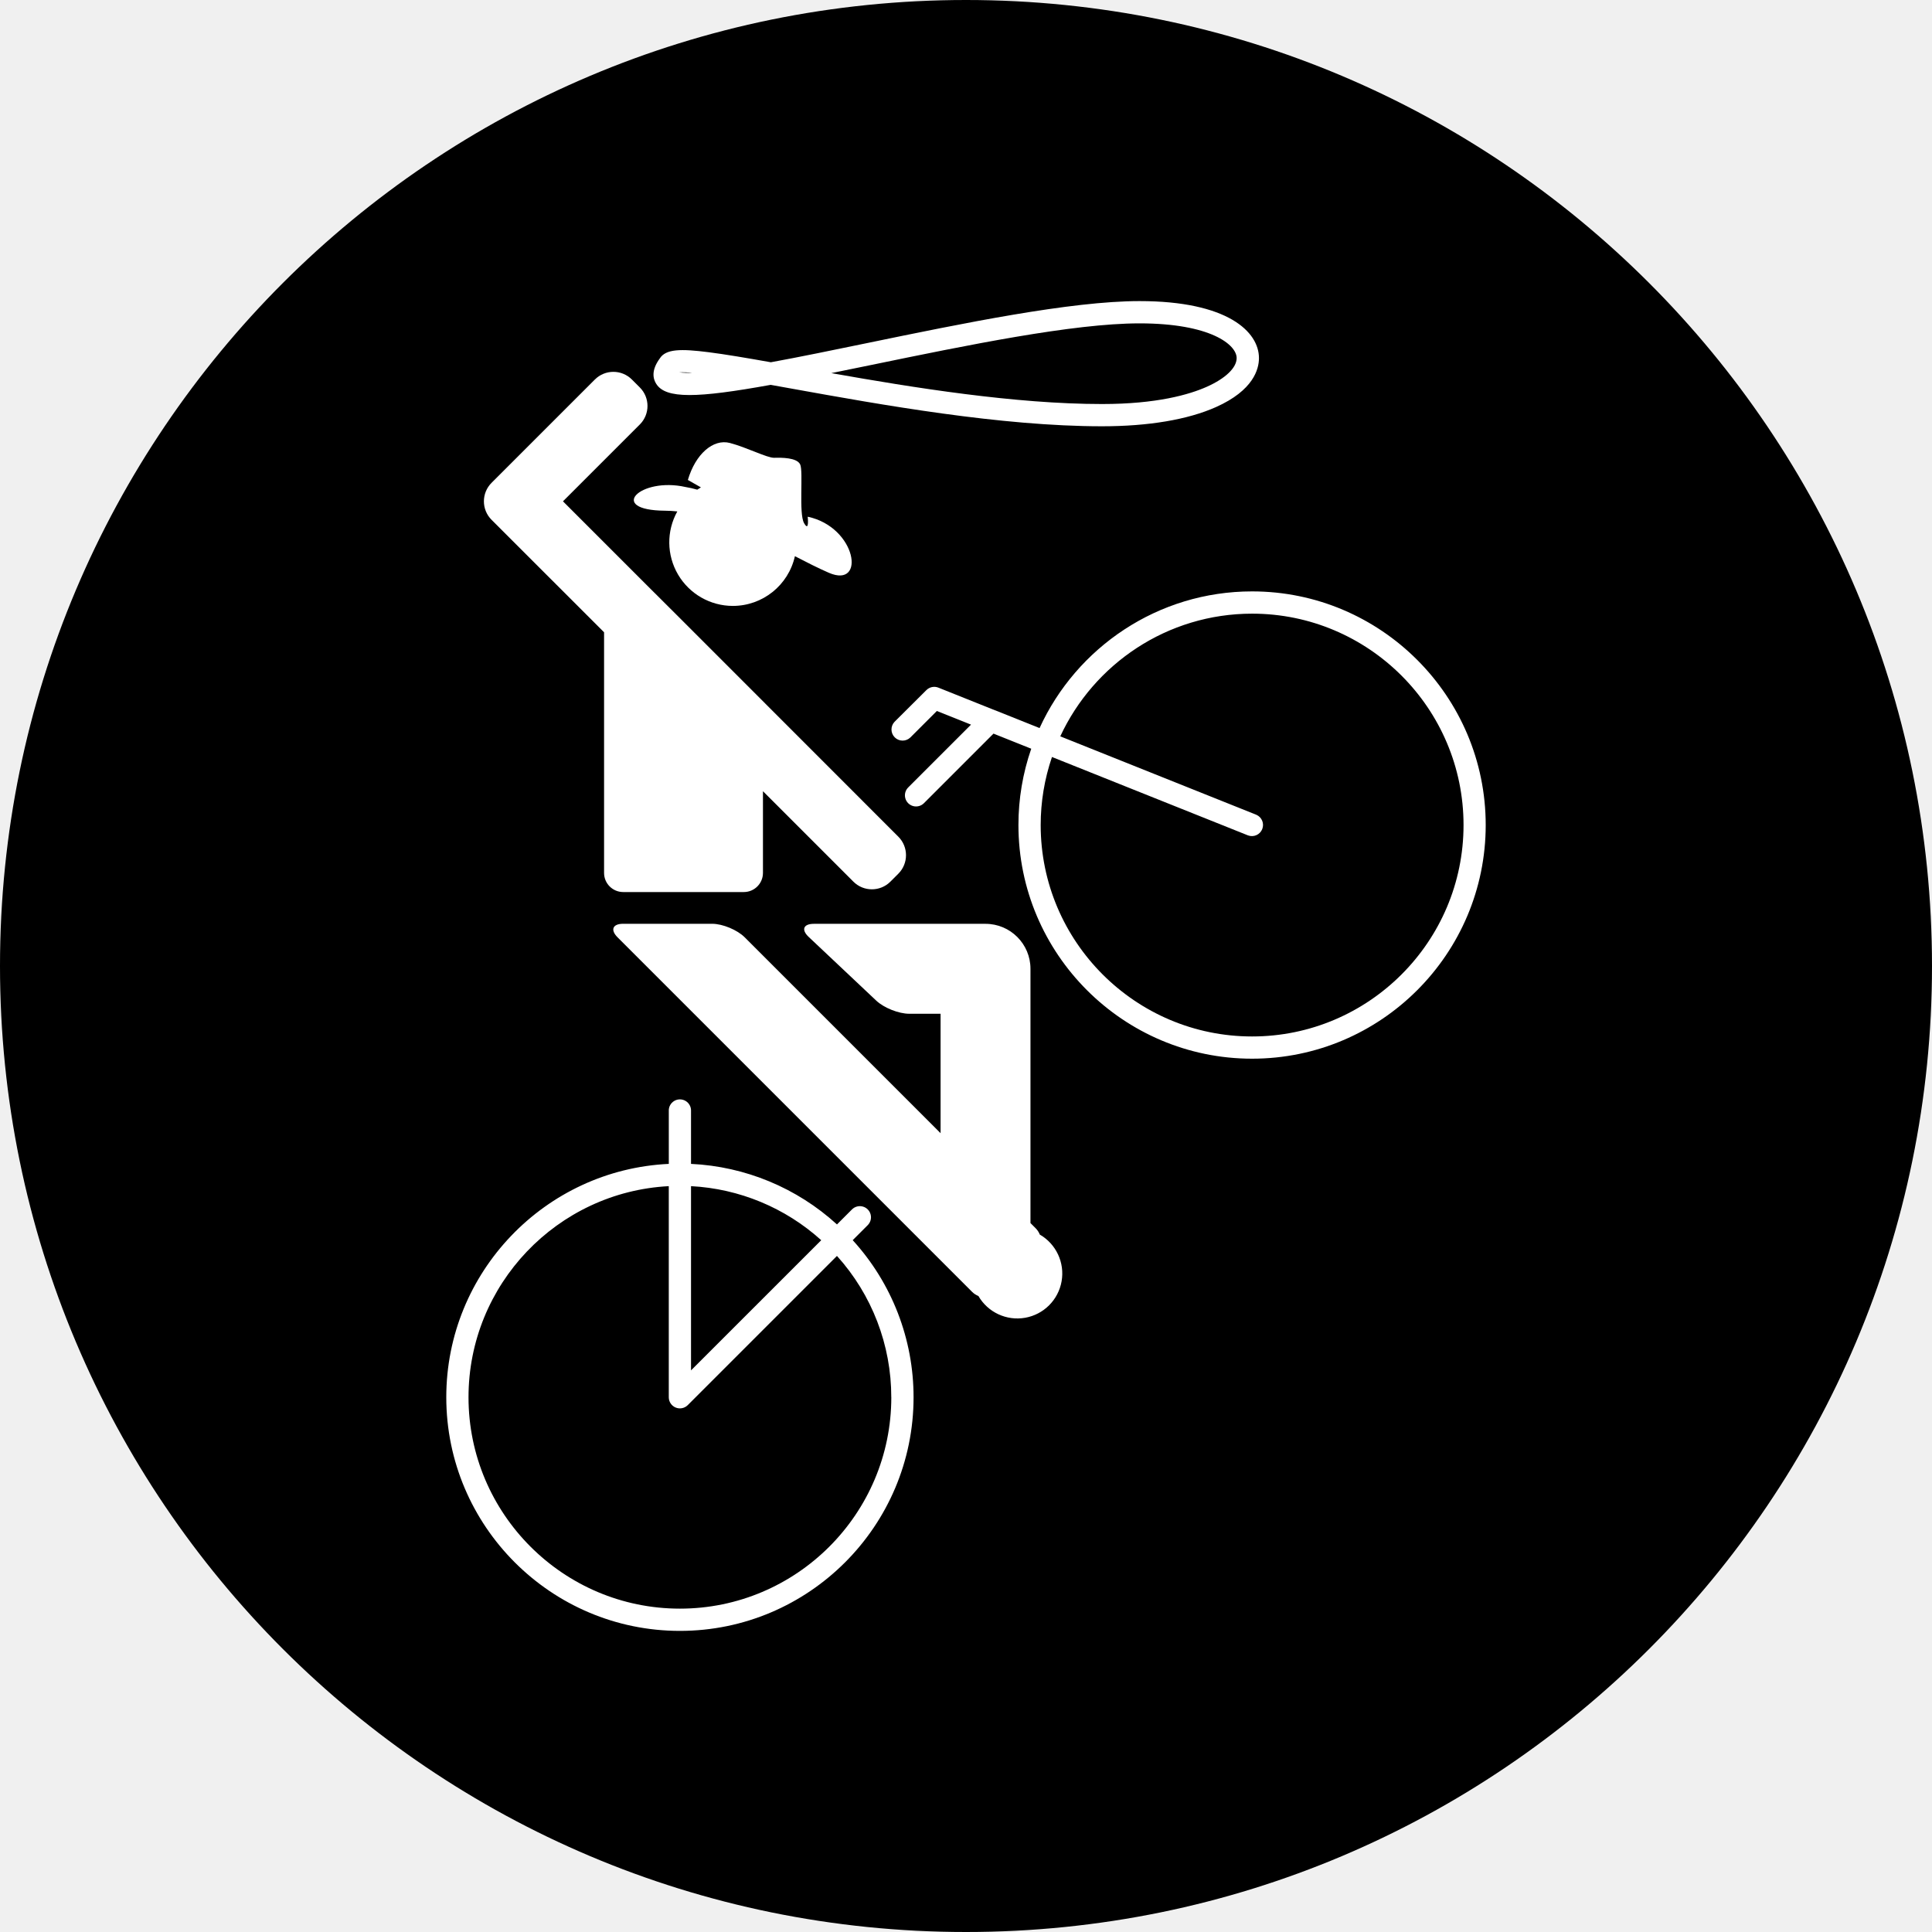
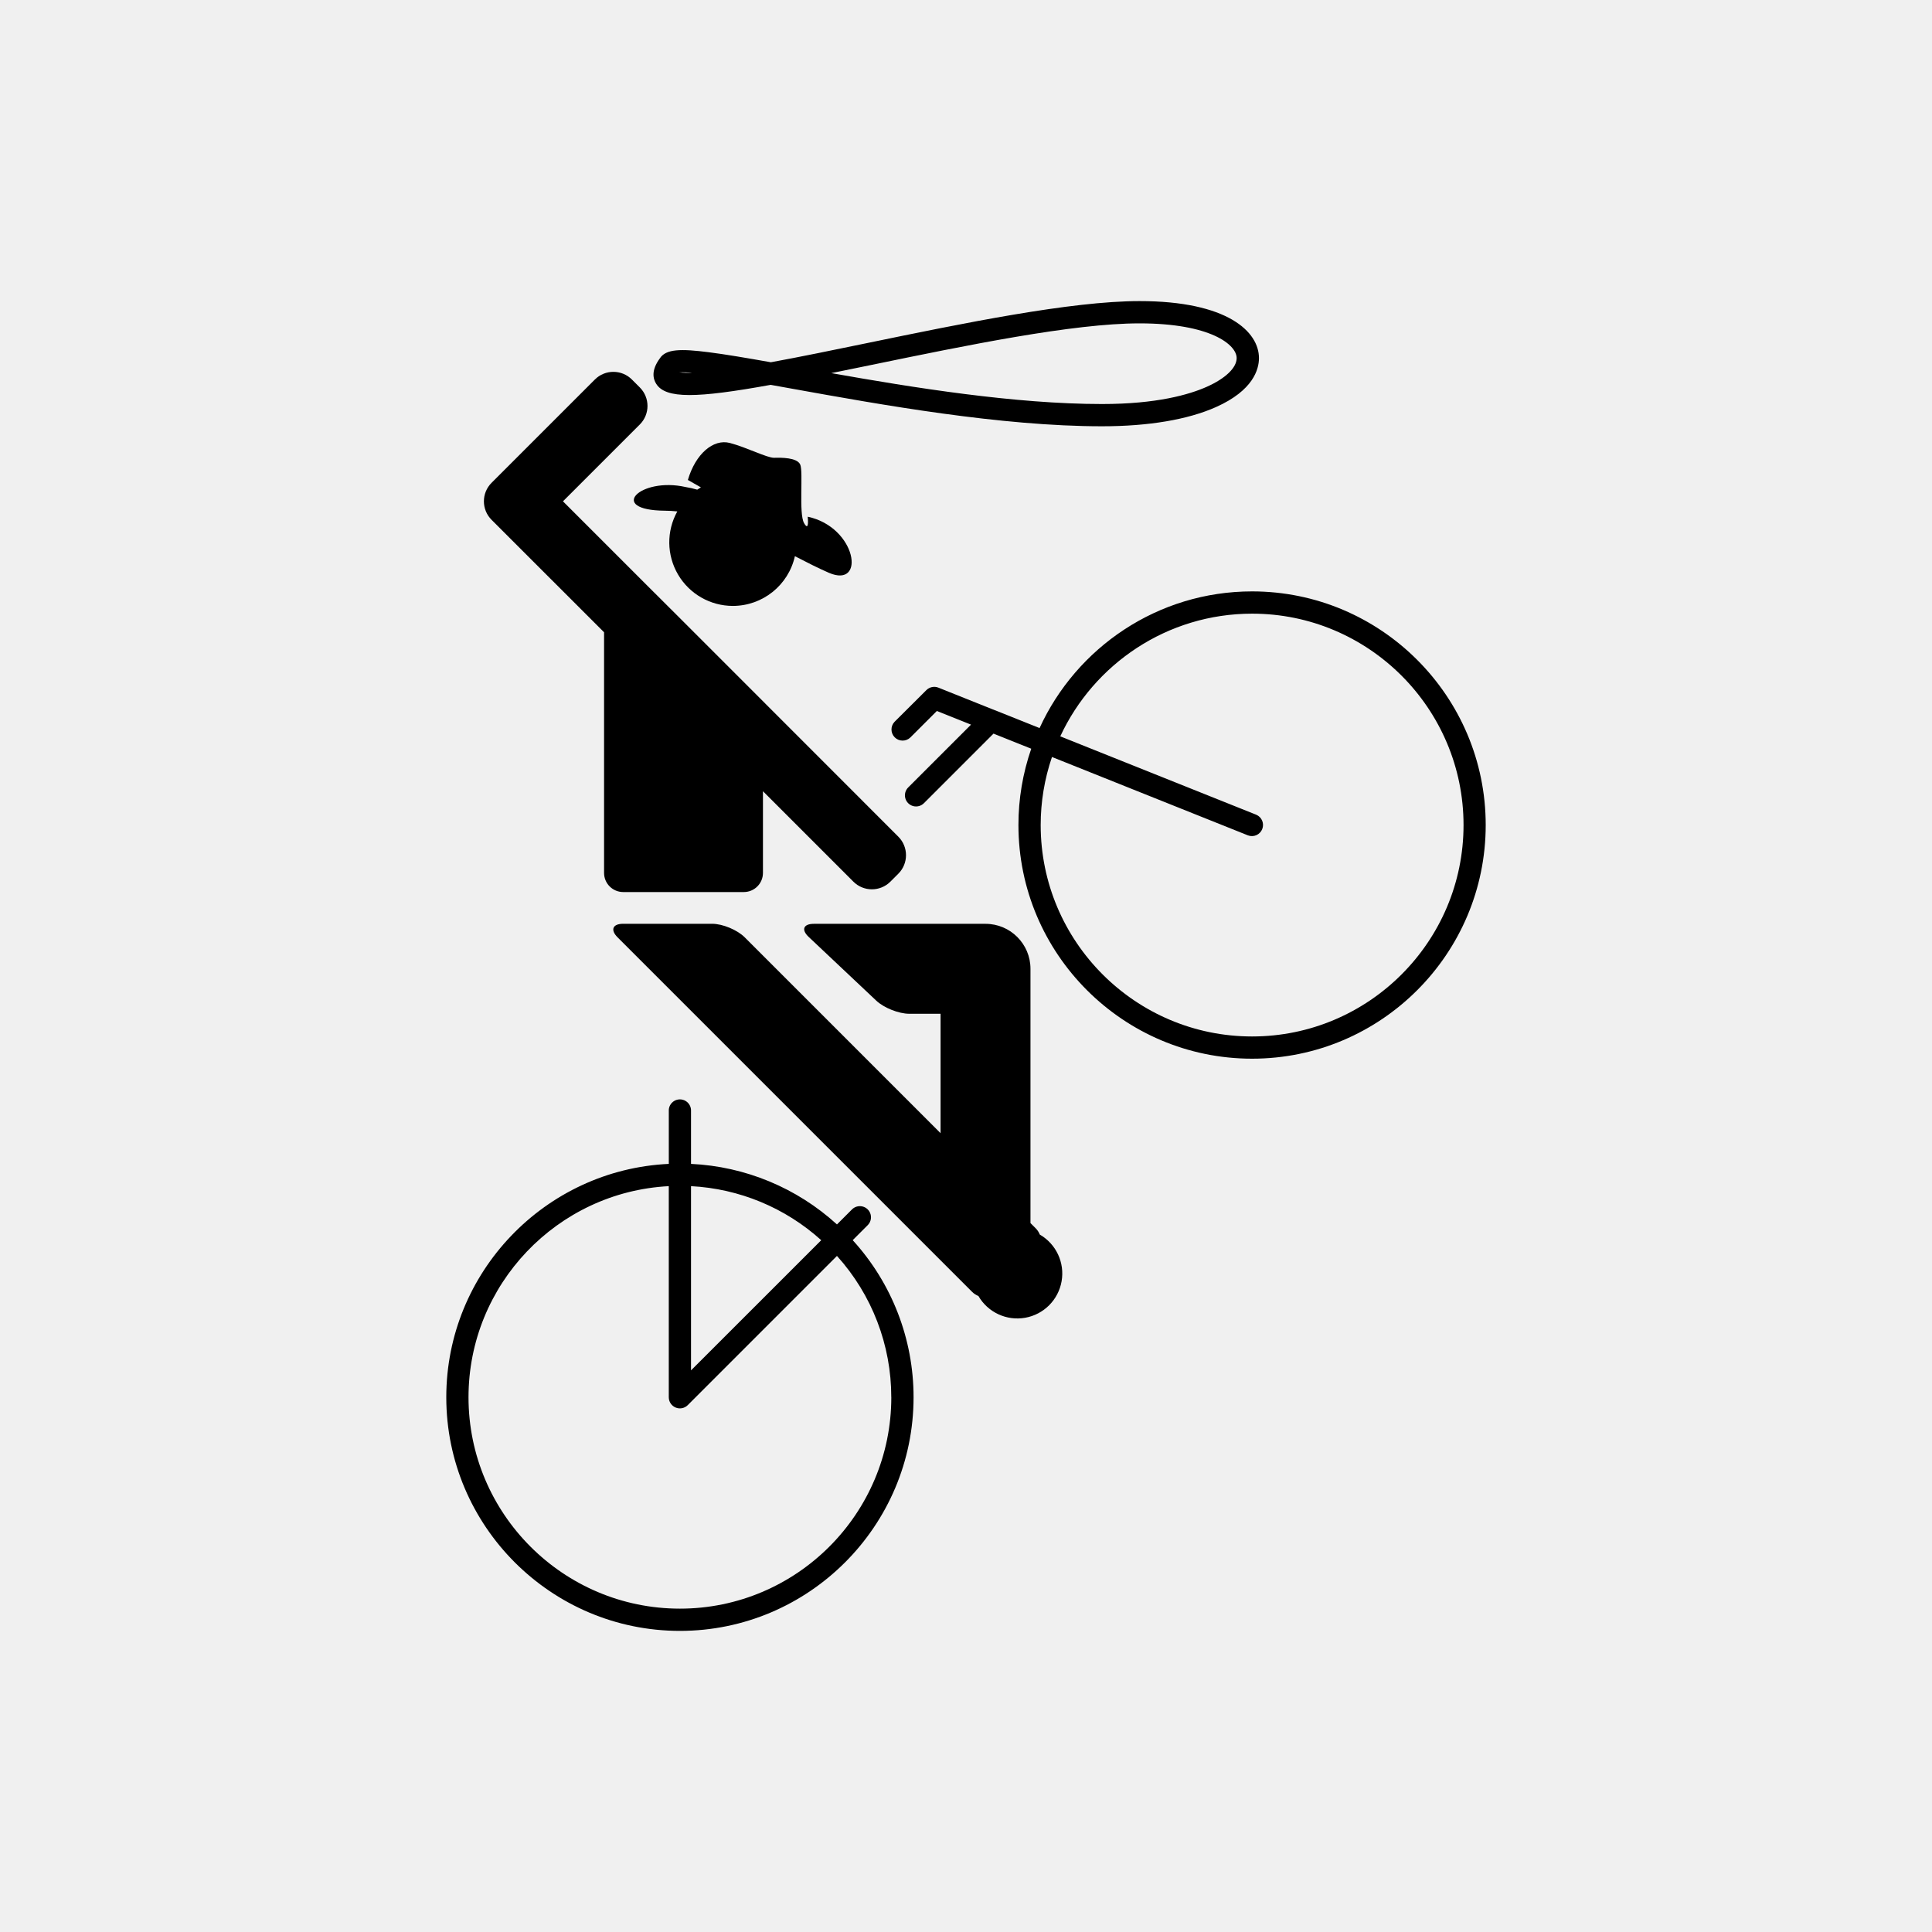
<svg xmlns="http://www.w3.org/2000/svg" id="Ebene_2" data-name="Ebene 2" viewBox="0 0 2000 2000">
-   <circle cx="1000" cy="1000" r="1000" />
-   <path d="M1296.16,612.21c-97.58,0-181.84,58.08-220,141.48l-46-18.41-.15,0-58.59-23.44a11.52,11.52,0,0,0-12.42,2.55L926,747.25a11.52,11.52,0,0,0,16.29,16.28L969.85,736l35.35,14.14-64.93,64.92a11.52,11.52,0,1,0,16.29,16.29l71.9-71.91,39.08,15.63a241.05,241.05,0,0,0-13.26,79c0,133.38,108.5,241.88,241.88,241.88S1538,987.47,1538,854.09,1429.53,612.21,1296.16,612.21Zm0,460.73c-120.67,0-218.85-98.18-218.85-218.85A217.9,217.9,0,0,1,1089,783.64l202.9,81.15a11.52,11.52,0,0,0,8.55-21.39l-202.86-81.14c34.78-74.92,110.72-127,198.62-127,120.67,0,218.84,98.17,218.84,218.84S1416.83,1072.94,1296.16,1072.94Z" style="fill:#fff" />
-   <path d="M625.33,654.54V903.69a19.8,19.8,0,0,0,19.74,19.75h125a19.8,19.8,0,0,0,19.74-19.75V819.07l93.61,93.61a27.09,27.09,0,0,0,38.31,0l8.23-8.23a27.09,27.09,0,0,0,0-38.31L775.9,712l-75.82-75.83h0L668.81,605l-29.52-29.53h0l-56.51-56.5,79.57-79.56a27.1,27.1,0,0,0,0-38.32l-8.23-8.22a27.09,27.09,0,0,0-38.31,0l-98.72,98.72-8.22,8.22a27.09,27.09,0,0,0,0,38.31Z" style="fill:#fff" />
-   <path d="M758.65,627.24a65.83,65.83,0,0,0,64.23-51.47c12.45,6.44,24.27,12.47,35.24,17.21,38.46,16.65,28.83-47.28-22-58.09,0,0,1.91,16.56-3.75,6.64s-.63-53.37-4-60.67-19.64-7.16-26.9-6.95-28.54-10.81-45.89-15.35-35.67,11.54-43.5,38.3l13.51,7.67c-1.29.75-2.56,1.53-3.8,2.37a105.49,105.49,0,0,0-12.21-2.76c-47-10.56-81.63,24.06-21.21,24.54,4.25,0,8.51.3,12.78.74a65.81,65.81,0,0,0,57.5,97.82Z" style="fill:#fff" />
-   <path d="M898.15,1268.39a11.52,11.52,0,1,0-16.29-16.29l-15.43,15.43a241,241,0,0,0-151.09-62.68v-54.58a11.52,11.52,0,1,0-23,0v54.58c-128,6-230.35,112.08-230.35,241.58,0,133.36,108.5,241.86,241.86,241.86s241.87-108.5,241.87-241.86a241,241,0,0,0-63-162.61Zm-48,15.45L715.34,1418.62V1227.9A218,218,0,0,1,850.12,1283.84Zm72.53,162.59c0,120.66-98.16,218.83-218.83,218.83S485,1567.09,485,1446.43c0-116.8,92-212.52,207.32-218.53v218.53a11.51,11.51,0,0,0,19.66,8.14l154.44-154.44A218,218,0,0,1,922.65,1446.43Z" style="fill:#fff" />
-   <path d="M797.79,398.4c7.68,1.37,15.39,2.76,23,4.13,90.74,16.35,215,38.75,320.08,38.75,48,0,88.77-6.87,117.91-19.88,38.71-17.27,44.49-39.19,44.49-50.71,0-27.21-32.37-59-123.61-59-71.16,0-182.94,23-281.57,43.37-35.71,7.37-70,14.44-100.1,19.95-25.26-4.5-47.25-8.22-64.5-10.41-28.39-3.59-44.23-3.57-50.51,6.51-9,12.26-7,21-3.67,26.23C689.14,413,721.21,412.27,797.79,398.4ZM902.7,377.65c97.54-20.11,208.1-42.9,276.91-42.9,73.27,0,100.57,22,100.57,35.94,0,10-11.53,21.06-30.84,29.68-18.27,8.15-51.93,17.88-108.52,17.88-89.94,0-195.19-16.92-280.27-32C873.71,383.6,887.73,380.73,902.7,377.65Zm-186.15,8.27a84,84,0,0,1-13.35-.45A93.07,93.07,0,0,1,716.55,385.92Z" style="fill:#fff" />
-   <path d="M1076.39,1278a19.42,19.42,0,0,0-4.33-6.56l-5.32-5.32V1002.88a46.54,46.54,0,0,0-46.53-46.54H842.51c-10.86,0-13.28,6.1-5.38,13.55l70,66c7.9,7.45,23.25,13.55,34.11,13.55h32.44v123.64L770.92,970.3c-7.68-7.68-22.85-14-33.71-14H645.07c-10.86,0-13.46,6.28-5.78,14l367,367a19.51,19.51,0,0,0,6.57,4.33,46.53,46.53,0,1,0,63.57-63.58Z" style="fill:#fff" />
+   <circle cx="1000" cy="1000" r="1000" style="fill:none" />
+   <path d="M1296.16,612.21c-97.58,0-181.84,58.08-220,141.48l-46-18.41-.15,0-58.59-23.44a11.52,11.52,0,0,0-12.42,2.55L926,747.25a11.52,11.52,0,0,0,16.29,16.28L969.85,736l35.35,14.14-64.93,64.92a11.52,11.52,0,1,0,16.29,16.29l71.9-71.91,39.08,15.63a241.05,241.05,0,0,0-13.26,79c0,133.38,108.5,241.88,241.88,241.88S1538,987.47,1538,854.09,1429.53,612.21,1296.16,612.21Zm0,460.73c-120.67,0-218.85-98.18-218.85-218.85A217.9,217.9,0,0,1,1089,783.64l202.9,81.15a11.52,11.52,0,0,0,8.55-21.39l-202.86-81.14c34.78-74.92,110.72-127,198.62-127,120.67,0,218.84,98.17,218.84,218.84S1416.83,1072.94,1296.16,1072.94Z" />
+   <path d="M625.33,654.54V903.69a19.8,19.8,0,0,0,19.74,19.75h125a19.8,19.8,0,0,0,19.74-19.75V819.07l93.61,93.61a27.09,27.09,0,0,0,38.31,0l8.23-8.23a27.09,27.09,0,0,0,0-38.31L775.9,712l-75.82-75.83h0L668.81,605l-29.52-29.53h0l-56.51-56.5,79.57-79.56a27.1,27.1,0,0,0,0-38.32l-8.23-8.22a27.09,27.09,0,0,0-38.31,0l-98.72,98.72-8.22,8.22a27.09,27.09,0,0,0,0,38.31Z" />
+   <path d="M758.65,627.24a65.83,65.83,0,0,0,64.23-51.47c12.45,6.44,24.27,12.47,35.24,17.21,38.46,16.65,28.83-47.28-22-58.09,0,0,1.91,16.56-3.75,6.64s-.63-53.37-4-60.67-19.64-7.16-26.9-6.95-28.54-10.81-45.89-15.35-35.67,11.54-43.5,38.3l13.51,7.67c-1.29.75-2.56,1.53-3.8,2.37a105.49,105.49,0,0,0-12.21-2.76c-47-10.56-81.63,24.06-21.21,24.54,4.25,0,8.51.3,12.78.74a65.81,65.81,0,0,0,57.5,97.82Z" />
+   <path d="M898.15,1268.39a11.52,11.52,0,1,0-16.29-16.29l-15.43,15.43a241,241,0,0,0-151.09-62.68v-54.58a11.52,11.52,0,1,0-23,0v54.58c-128,6-230.35,112.08-230.35,241.58,0,133.36,108.5,241.86,241.86,241.86s241.87-108.5,241.87-241.86a241,241,0,0,0-63-162.61Zm-48,15.45L715.34,1418.62V1227.9A218,218,0,0,1,850.12,1283.84Zm72.53,162.59c0,120.66-98.16,218.83-218.83,218.83S485,1567.09,485,1446.43c0-116.8,92-212.52,207.32-218.53v218.53a11.51,11.51,0,0,0,19.66,8.14l154.44-154.44A218,218,0,0,1,922.65,1446.43Z" />
+   <path d="M797.79,398.4c7.68,1.37,15.39,2.76,23,4.13,90.74,16.35,215,38.75,320.08,38.75,48,0,88.77-6.87,117.91-19.88,38.71-17.27,44.49-39.19,44.49-50.71,0-27.21-32.37-59-123.61-59-71.16,0-182.94,23-281.57,43.37-35.71,7.37-70,14.44-100.1,19.95-25.26-4.5-47.25-8.22-64.5-10.41-28.39-3.59-44.23-3.57-50.51,6.51-9,12.26-7,21-3.67,26.23C689.14,413,721.21,412.27,797.79,398.4ZM902.7,377.65c97.54-20.11,208.1-42.9,276.91-42.9,73.27,0,100.57,22,100.57,35.94,0,10-11.53,21.06-30.84,29.68-18.27,8.15-51.93,17.88-108.52,17.88-89.94,0-195.19-16.92-280.27-32C873.71,383.6,887.73,380.73,902.7,377.65Zm-186.15,8.27a84,84,0,0,1-13.35-.45A93.07,93.07,0,0,1,716.55,385.92Z" />
+   <path d="M1076.39,1278a19.42,19.42,0,0,0-4.33-6.56l-5.32-5.32V1002.88a46.54,46.54,0,0,0-46.53-46.54H842.51c-10.86,0-13.28,6.1-5.38,13.55l70,66c7.9,7.45,23.25,13.55,34.11,13.55h32.44v123.64L770.92,970.3c-7.68-7.68-22.85-14-33.71-14H645.07c-10.86,0-13.46,6.28-5.78,14l367,367a19.51,19.51,0,0,0,6.57,4.33,46.53,46.53,0,1,0,63.57-63.58Z" />
</svg>
